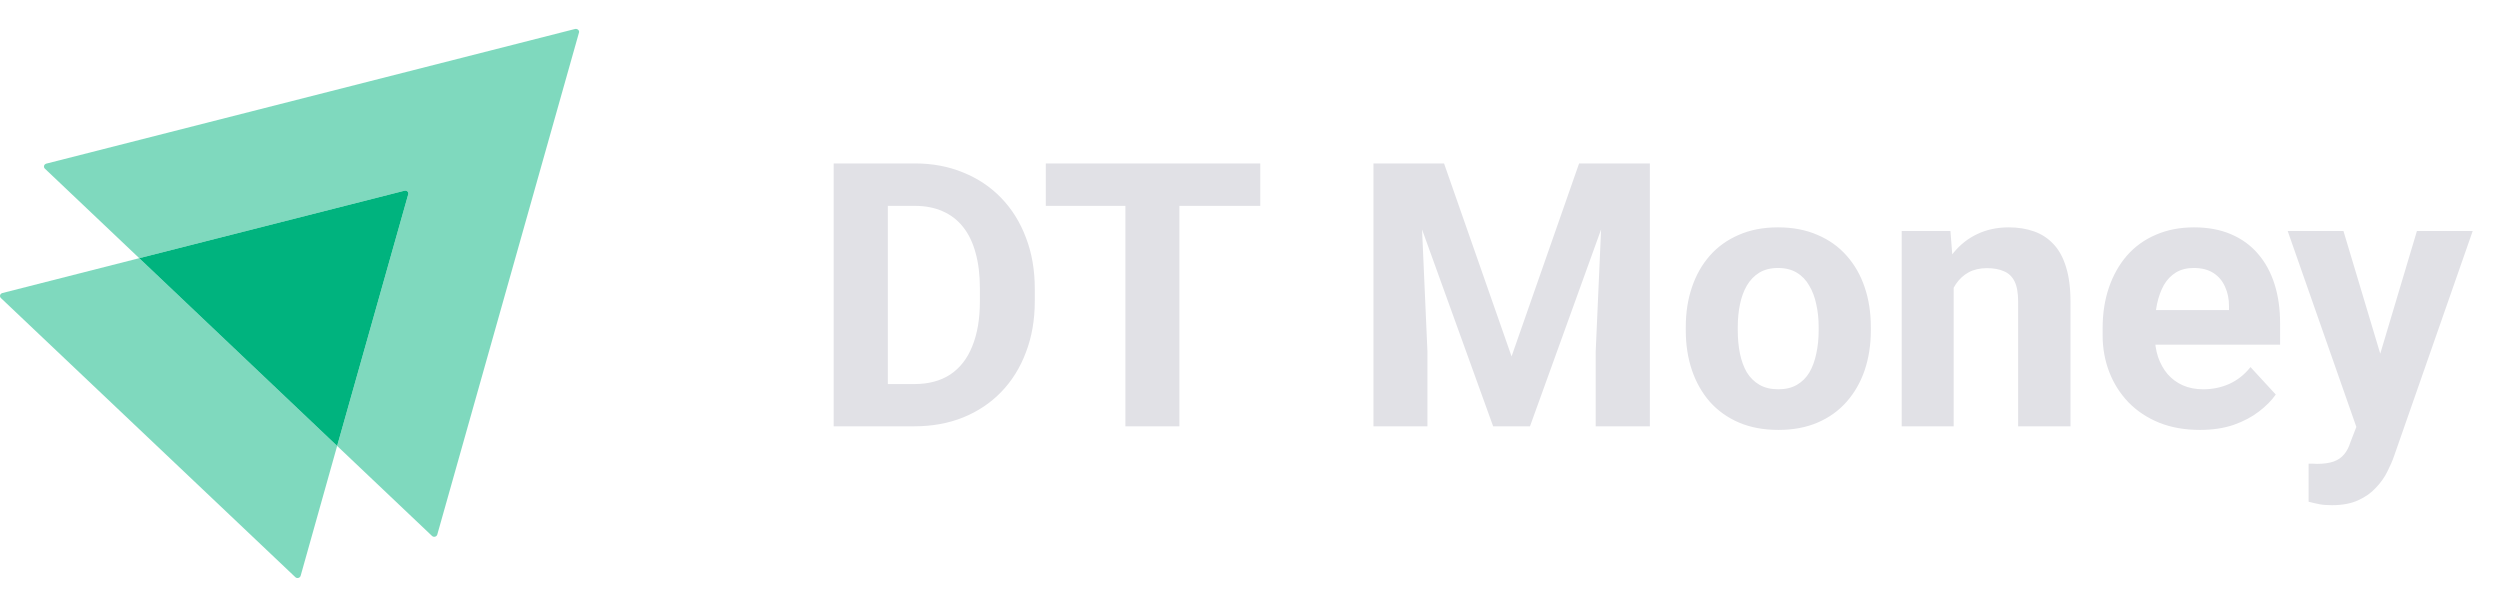
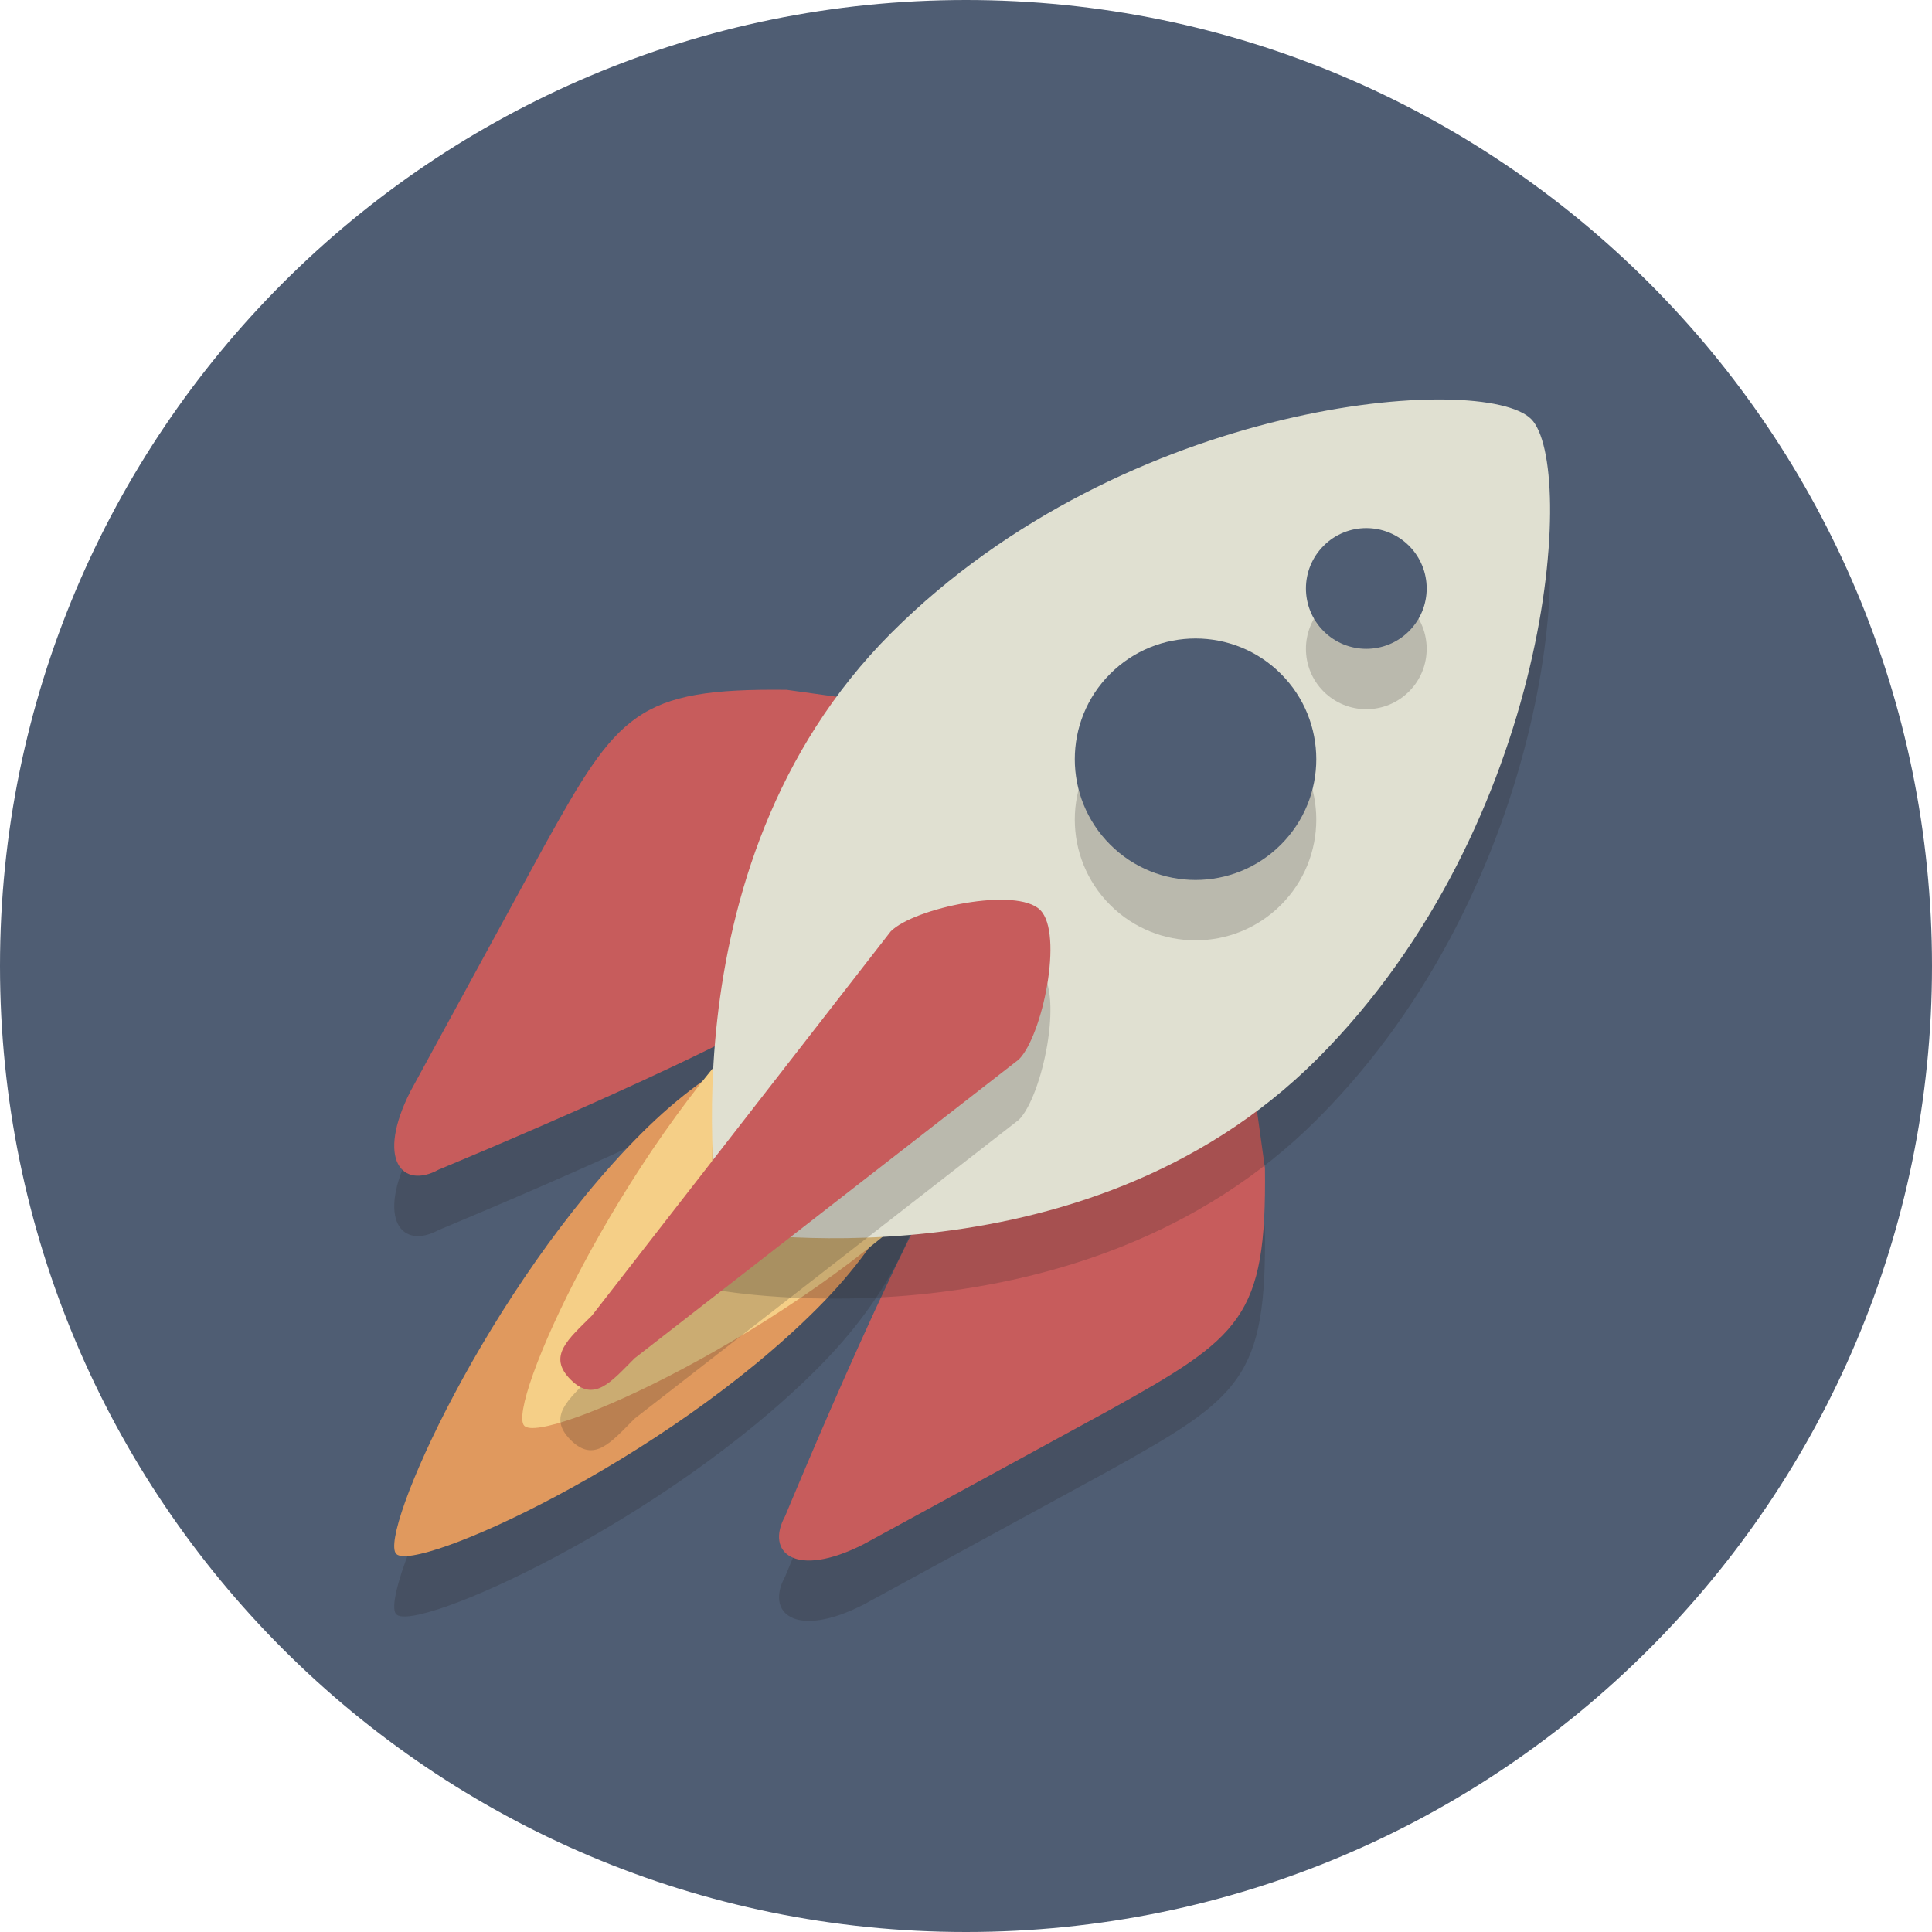
- <svg xmlns="http://www.w3.org/2000/svg" width="173" height="42" viewBox="0 0 173 42" fill="none">
-   <path opacity="0.5" d="M40.065 2.257L30.26 36.992C30.21 37.149 30.011 37.197 29.895 37.086L23.33 30.858L28.249 13.451C28.299 13.294 28.149 13.152 27.983 13.199L9.636 17.866L3.105 11.67C2.989 11.559 3.039 11.37 3.205 11.323L39.799 2.004C39.965 1.973 40.115 2.115 40.065 2.257Z" fill="#00B37E" />
-   <path opacity="0.5" d="M23.33 30.858L20.804 39.845C20.754 40.003 20.554 40.05 20.438 39.94L0.063 20.625C-0.053 20.515 -0.003 20.326 0.163 20.278L9.636 17.866L23.33 30.858Z" fill="#00B37E" />
-   <path d="M28.248 13.451L23.329 30.858L9.635 17.866L27.983 13.199C28.149 13.152 28.298 13.293 28.248 13.451Z" fill="#00B37E" />
-   <path d="M63.274 29.5H59.314L59.339 26.577H63.274C64.257 26.577 65.086 26.356 65.76 25.915C66.435 25.465 66.943 24.811 67.284 23.953C67.634 23.095 67.809 22.058 67.809 20.843V19.956C67.809 19.023 67.709 18.202 67.509 17.494C67.318 16.787 67.03 16.191 66.647 15.708C66.264 15.225 65.793 14.863 65.236 14.621C64.677 14.371 64.036 14.246 63.312 14.246H59.239V11.31H63.312C64.528 11.31 65.639 11.519 66.647 11.935C67.663 12.343 68.542 12.93 69.283 13.697C70.024 14.463 70.595 15.379 70.995 16.445C71.403 17.503 71.607 18.681 71.607 19.98V20.843C71.607 22.133 71.403 23.312 70.995 24.378C70.595 25.444 70.024 26.36 69.283 27.126C68.55 27.884 67.672 28.471 66.647 28.888C65.631 29.296 64.507 29.5 63.274 29.5ZM61.438 11.31V29.5H57.69V11.31H61.438ZM81.614 11.31V29.5H77.878V11.31H81.614ZM87.21 11.31V14.246H72.369V11.31H87.21ZM96.755 11.31H99.928L104.6 24.665L109.273 11.31H112.446L105.875 29.5H103.326L96.755 11.31ZM95.043 11.31H98.204L98.779 24.328V29.5H95.043V11.31ZM110.997 11.31H114.17V29.5H110.422V24.328L110.997 11.31ZM116.656 22.879V22.616C116.656 21.625 116.798 20.713 117.081 19.881C117.364 19.039 117.776 18.311 118.318 17.694C118.859 17.078 119.525 16.599 120.316 16.258C121.108 15.908 122.015 15.733 123.04 15.733C124.064 15.733 124.976 15.908 125.776 16.258C126.575 16.599 127.246 17.078 127.787 17.694C128.337 18.311 128.753 19.039 129.036 19.881C129.32 20.713 129.461 21.625 129.461 22.616V22.879C129.461 23.862 129.32 24.773 129.036 25.615C128.753 26.448 128.337 27.176 127.787 27.801C127.246 28.417 126.579 28.896 125.788 29.238C124.997 29.579 124.089 29.75 123.065 29.75C122.04 29.75 121.128 29.579 120.329 29.238C119.538 28.896 118.867 28.417 118.318 27.801C117.776 27.176 117.364 26.448 117.081 25.615C116.798 24.773 116.656 23.862 116.656 22.879ZM120.254 22.616V22.879C120.254 23.445 120.304 23.974 120.404 24.465C120.504 24.957 120.662 25.39 120.879 25.765C121.103 26.131 121.395 26.418 121.753 26.627C122.111 26.835 122.548 26.939 123.065 26.939C123.565 26.939 123.993 26.835 124.352 26.627C124.71 26.418 124.997 26.131 125.214 25.765C125.43 25.39 125.588 24.957 125.688 24.465C125.797 23.974 125.851 23.445 125.851 22.879V22.616C125.851 22.067 125.797 21.55 125.688 21.067C125.588 20.576 125.426 20.143 125.201 19.768C124.985 19.385 124.697 19.085 124.339 18.869C123.981 18.652 123.548 18.544 123.04 18.544C122.532 18.544 122.099 18.652 121.741 18.869C121.391 19.085 121.103 19.385 120.879 19.768C120.662 20.143 120.504 20.576 120.404 21.067C120.304 21.55 120.254 22.067 120.254 22.616ZM135.195 18.869V29.5H131.597V15.983H134.97L135.195 18.869ZM134.671 22.267H133.696C133.696 21.267 133.825 20.368 134.084 19.568C134.342 18.76 134.704 18.073 135.17 17.507C135.637 16.932 136.191 16.495 136.832 16.195C137.482 15.887 138.206 15.733 139.006 15.733C139.639 15.733 140.217 15.825 140.742 16.008C141.267 16.191 141.717 16.483 142.091 16.882C142.475 17.282 142.766 17.811 142.966 18.469C143.174 19.127 143.278 19.93 143.278 20.88V29.5H139.655V20.867C139.655 20.268 139.572 19.801 139.405 19.468C139.239 19.135 138.993 18.902 138.668 18.769C138.352 18.627 137.96 18.556 137.494 18.556C137.011 18.556 136.59 18.652 136.232 18.844C135.882 19.035 135.591 19.302 135.358 19.643C135.133 19.976 134.962 20.368 134.846 20.817C134.729 21.267 134.671 21.75 134.671 22.267ZM152.236 29.75C151.186 29.75 150.245 29.583 149.412 29.25C148.579 28.909 147.871 28.438 147.288 27.838C146.714 27.239 146.272 26.543 145.964 25.752C145.656 24.953 145.502 24.103 145.502 23.204V22.704C145.502 21.68 145.648 20.742 145.939 19.893C146.231 19.044 146.647 18.306 147.188 17.682C147.738 17.057 148.404 16.578 149.187 16.245C149.97 15.904 150.853 15.733 151.836 15.733C152.794 15.733 153.643 15.891 154.384 16.208C155.126 16.524 155.746 16.974 156.246 17.557C156.754 18.14 157.137 18.839 157.395 19.656C157.653 20.463 157.782 21.363 157.782 22.354V23.853H147.039V21.455H154.247V21.18C154.247 20.68 154.155 20.235 153.972 19.843C153.797 19.443 153.531 19.127 153.173 18.894C152.814 18.66 152.356 18.544 151.798 18.544C151.324 18.544 150.916 18.648 150.574 18.856C150.233 19.064 149.954 19.356 149.737 19.731C149.529 20.105 149.371 20.547 149.262 21.055C149.162 21.555 149.112 22.104 149.112 22.704V23.204C149.112 23.745 149.187 24.245 149.337 24.703C149.495 25.161 149.716 25.556 149.999 25.89C150.291 26.223 150.641 26.481 151.049 26.664C151.465 26.847 151.936 26.939 152.46 26.939C153.11 26.939 153.714 26.814 154.272 26.564C154.838 26.306 155.325 25.919 155.734 25.402L157.483 27.301C157.199 27.709 156.812 28.101 156.321 28.476C155.838 28.85 155.255 29.159 154.572 29.4C153.889 29.633 153.11 29.75 152.236 29.75ZM163.667 27.976L167.252 15.983H171.112L165.678 31.536C165.561 31.878 165.403 32.244 165.203 32.636C165.012 33.027 164.749 33.398 164.416 33.748C164.091 34.106 163.679 34.397 163.179 34.622C162.688 34.847 162.084 34.959 161.368 34.959C161.026 34.959 160.747 34.938 160.531 34.897C160.314 34.855 160.056 34.797 159.756 34.722V32.086C159.848 32.086 159.944 32.086 160.044 32.086C160.144 32.094 160.239 32.099 160.331 32.099C160.806 32.099 161.193 32.044 161.493 31.936C161.793 31.828 162.034 31.661 162.217 31.436C162.401 31.22 162.546 30.937 162.655 30.587L163.667 27.976ZM162.167 15.983L165.103 25.777L165.615 29.587L163.167 29.85L158.307 15.983H162.167Z" fill="#E1E1E6" />
+ <svg xmlns="http://www.w3.org/2000/svg" enable-background="new 0 0 64 64" height="64px" version="1.1" viewBox="0 0 64 64" width="64px" xml:space="preserve">
+   <g id="Layer_1">
+     <g>
+       <circle cx="32" cy="32" fill="#4F5D73" r="32" />
+     </g>
+     <g opacity="0.2">
+       <path d="M32.096,39.682c-1.556,1.556-6.087,12.54-6.087,12.54c-0.665,1.208,0.33,2.085,2.593,0.936l8.131-4.435    c4.381-2.435,5.228-3.071,5.17-8.028l-0.815-5.853c-0.279-2.005-1.78-2.373-3.336-0.817L32.096,39.682z" fill="#231F20" />
+     </g>
+     <g opacity="0.2">
+       <path d="M27.072,34.658c-1.556,1.556-12.54,6.087-12.54,6.087c-1.208,0.665-2.085-0.33-0.936-2.593l4.435-8.131    c2.435-4.381,3.071-5.228,8.028-5.17l5.853,0.815c2.005,0.279,2.373,1.78,0.817,3.336L27.072,34.658z" fill="#231F20" />
+     </g>
+     <g>
+       <path d="M32.096,37.682c-1.556,1.556-6.087,12.54-6.087,12.54c-0.665,1.208,0.33,2.085,2.593,0.936l8.131-4.435    c4.381-2.435,5.228-3.071,5.17-8.028l-0.815-5.853c-0.279-2.005-1.78-2.373-3.336-0.817L32.096,37.682z" fill="#C75C5C" />
+     </g>
+     <g>
+       <path d="M27.072,32.658c-1.556,1.556-12.54,6.087-12.54,6.087c-1.208,0.665-2.085-0.33-0.936-2.593l4.435-8.131    c2.435-4.381,3.071-5.228,8.028-5.17l5.853,0.815c2.005,0.279,2.373,1.78,0.817,3.336L27.072,32.658z" fill="#C75C5C" />
+     </g>
+     <g opacity="0.2">
+       <path d="M21.247,39.545c5.074-5.074,9.337-3.526,9.337-3.526s1.549,4.263-3.526,9.337s-13.291,8.76-13.931,8.12    C12.507,52.855,16.172,44.619,21.247,39.545z" fill="#231F20" />
+     </g>
+     <g>
+       <path d="M21.247,37.545c5.074-5.074,9.337-3.526,9.337-3.526s1.549,4.263-3.526,9.337s-13.291,8.76-13.931,8.12    C12.507,50.855,16.172,42.619,21.247,37.545z" fill="#E0995E" />
+     </g>
+     <g>
+       <path d="M25.489,33.302c5.074-5.074,9.337-3.526,9.337-3.526s1.549,4.263-3.526,9.337s-13.291,8.76-13.931,8.12    C16.749,46.613,20.415,38.376,25.489,33.302z" fill="#F5CF87" />
+     </g>
+     <g opacity="0.2">
+       <path d="M43.634,37.078c-7.81,7.81-19.783,5.673-19.783,5.673s-2.137-11.972,5.673-19.783    s19.643-8.641,21.197-7.087C52.228,17.388,51.445,29.268,43.634,37.078z" fill="#231F20" />
+     </g>
+     <g>
+       <path d="M43.634,35.078c-7.81,7.81-19.783,5.673-19.783,5.673s-2.137-11.972,5.673-19.783    s19.643-8.641,21.197-7.087C52.228,15.388,51.445,27.268,43.634,35.078z" fill="#E0E0D1" />
+     </g>
+     <g opacity="0.2">
+       <path d="M21.023,46.994c-0.781,0.781-1.34,1.488-2.121,0.707l0,0c-0.781-0.781-0.074-1.34,0.707-2.121    l9.899-12.728c0.781-0.781,4.169-1.488,4.95-0.707l0,0c0.781,0.781,0.074,4.169-0.707,4.95L21.023,46.994z" fill="#231F20" />
+     </g>
+     <g>
+       <path d="M21.023,44.994c-0.781,0.781-1.34,1.488-2.121,0.707l0,0c-0.781-0.781-0.074-1.34,0.707-2.121    l9.899-12.728c0.781-0.781,4.169-1.488,4.95-0.707l0,0c0.781,0.781,0.074,4.169-0.707,4.95L21.023,44.994z" fill="#C75C5C" />
+     </g>
+     <g opacity="0.2">
+       <ellipse cx="39.604" cy="27.15" fill="#231F20" rx="4" ry="4" transform="matrix(0.7071 -0.7071 0.7071 0.7071 -7.598 35.9566)" />
+     </g>
+     <g opacity="0.2">
+       <ellipse cx="45.261" cy="21.493" fill="#231F20" rx="2" ry="2" transform="matrix(0.7071 -0.7071 0.7071 0.7071 -1.9411 38.2997)" />
+     </g>
+     <g>
+       <ellipse cx="39.604" cy="25.15" fill="#4F5D73" rx="4" ry="4" transform="matrix(0.7071 -0.7071 0.7071 0.7071 -6.1838 35.3708)" />
+     </g>
+     <g>
+       <ellipse cx="45.261" cy="19.493" fill="#4F5D73" rx="2" ry="2" transform="matrix(0.7071 -0.7071 0.7071 0.7071 -0.5269 37.7139)" />
+     </g>
+   </g>
+   <g id="Layer_2" />
</svg>
